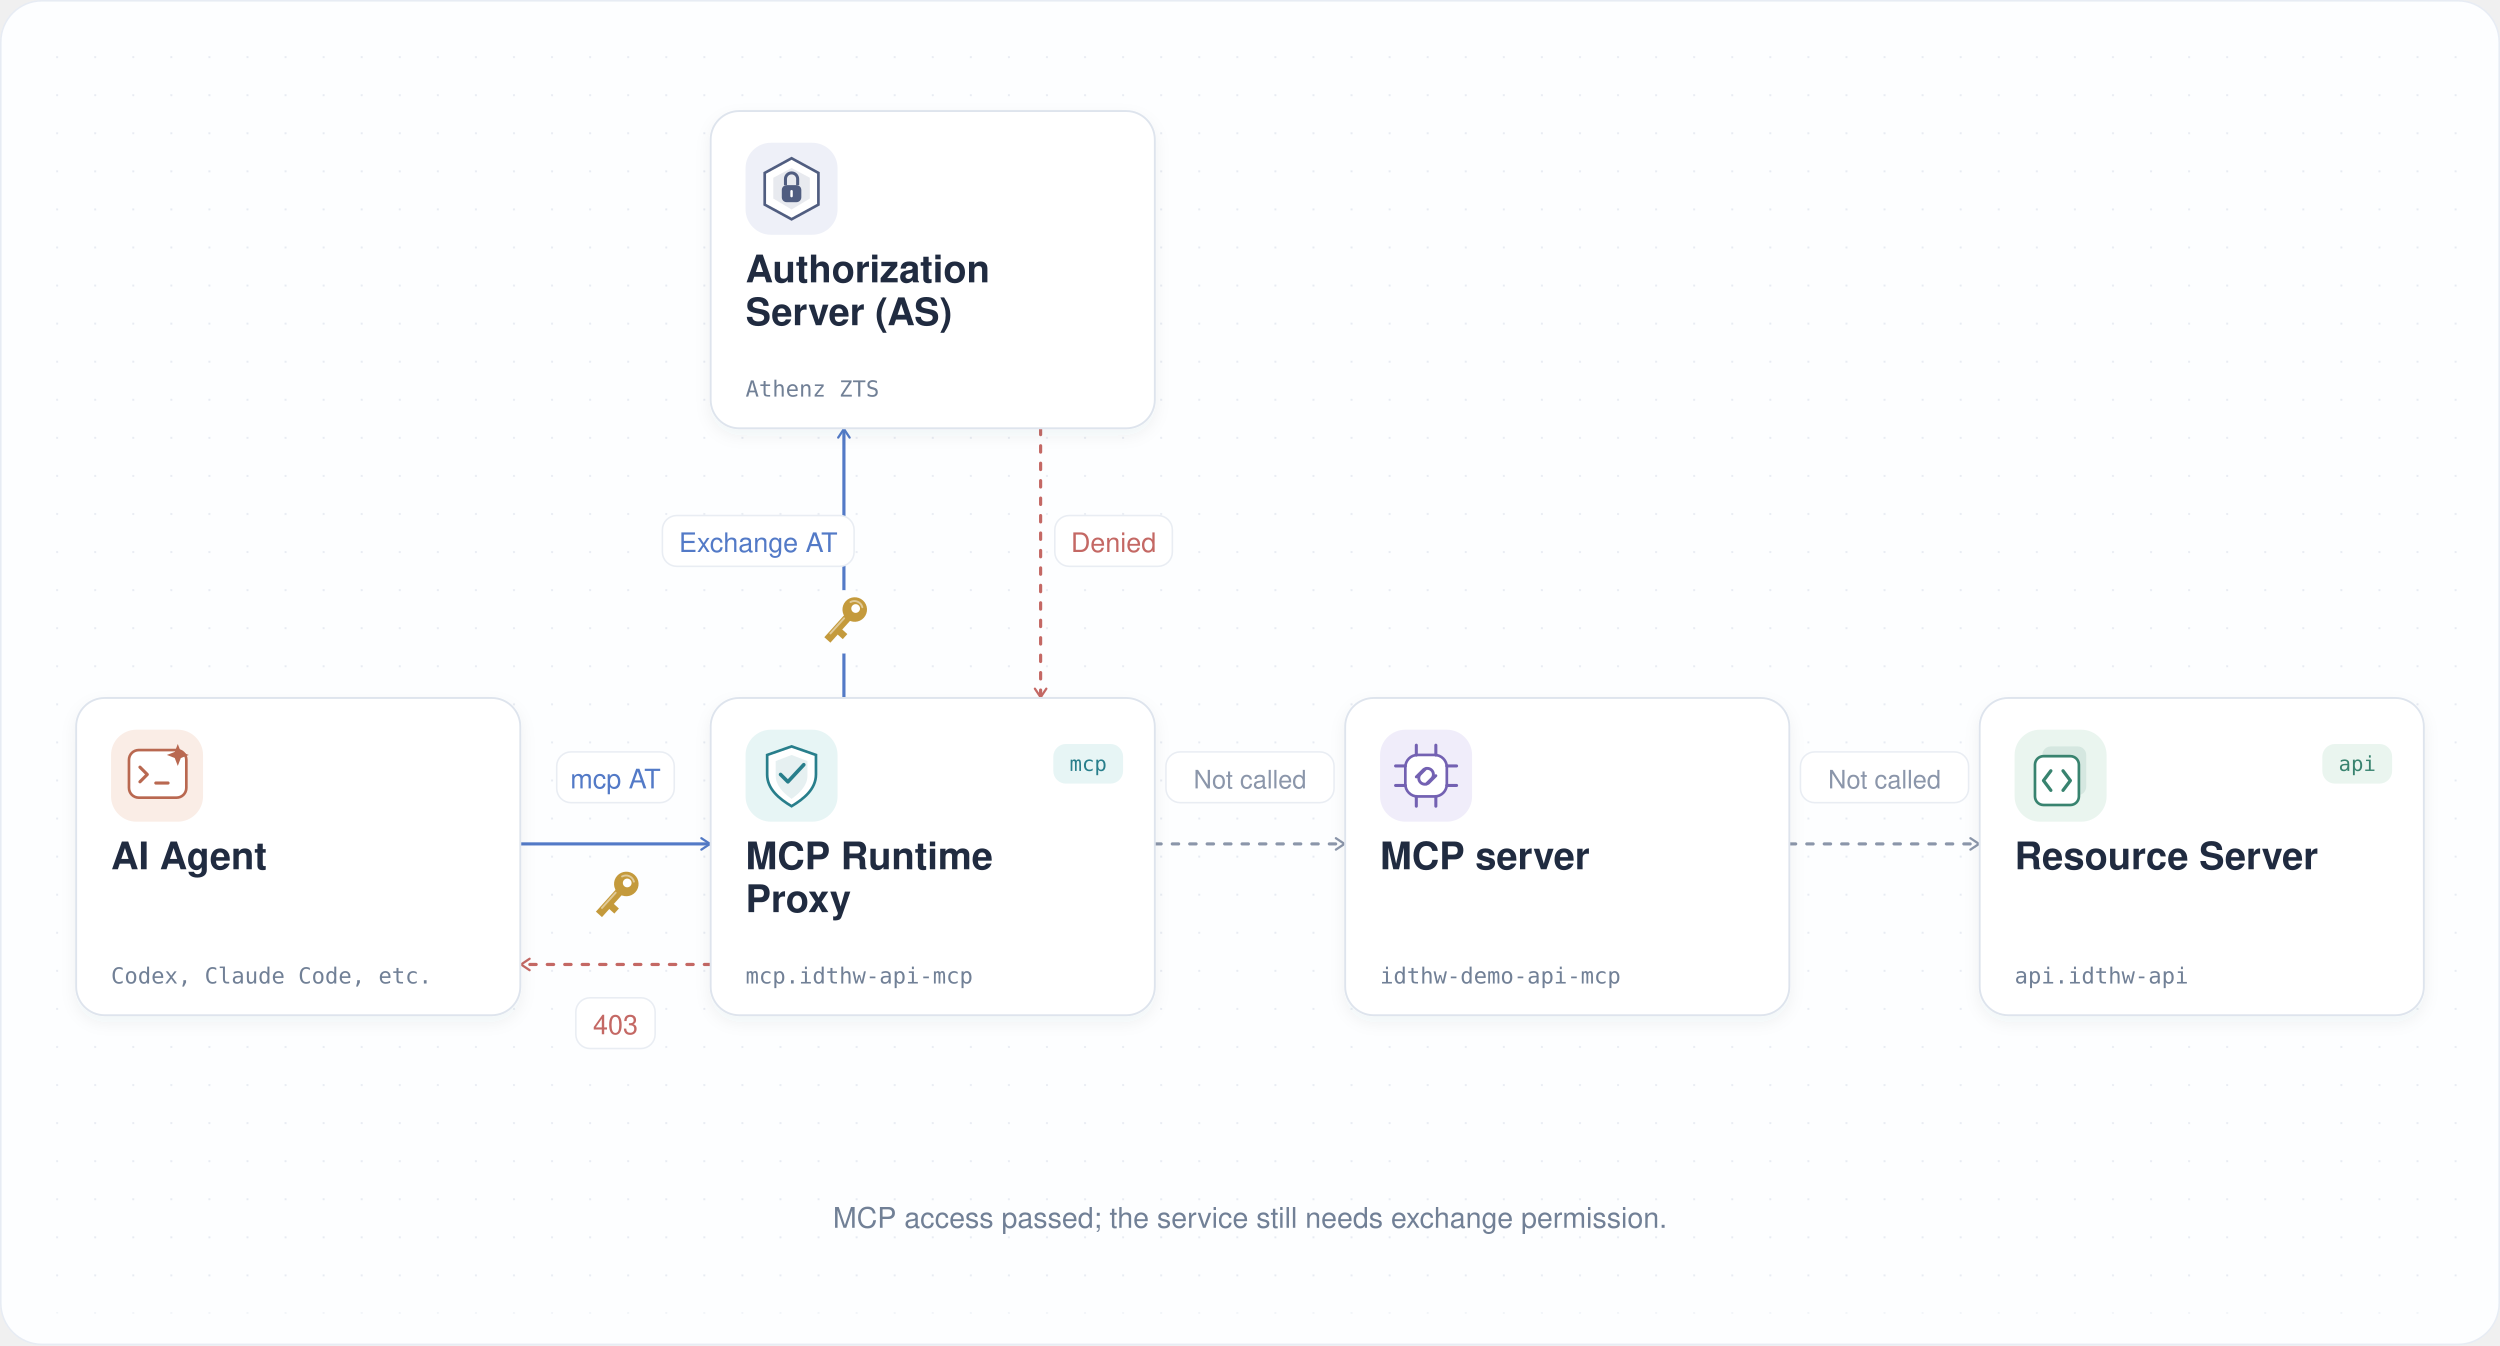
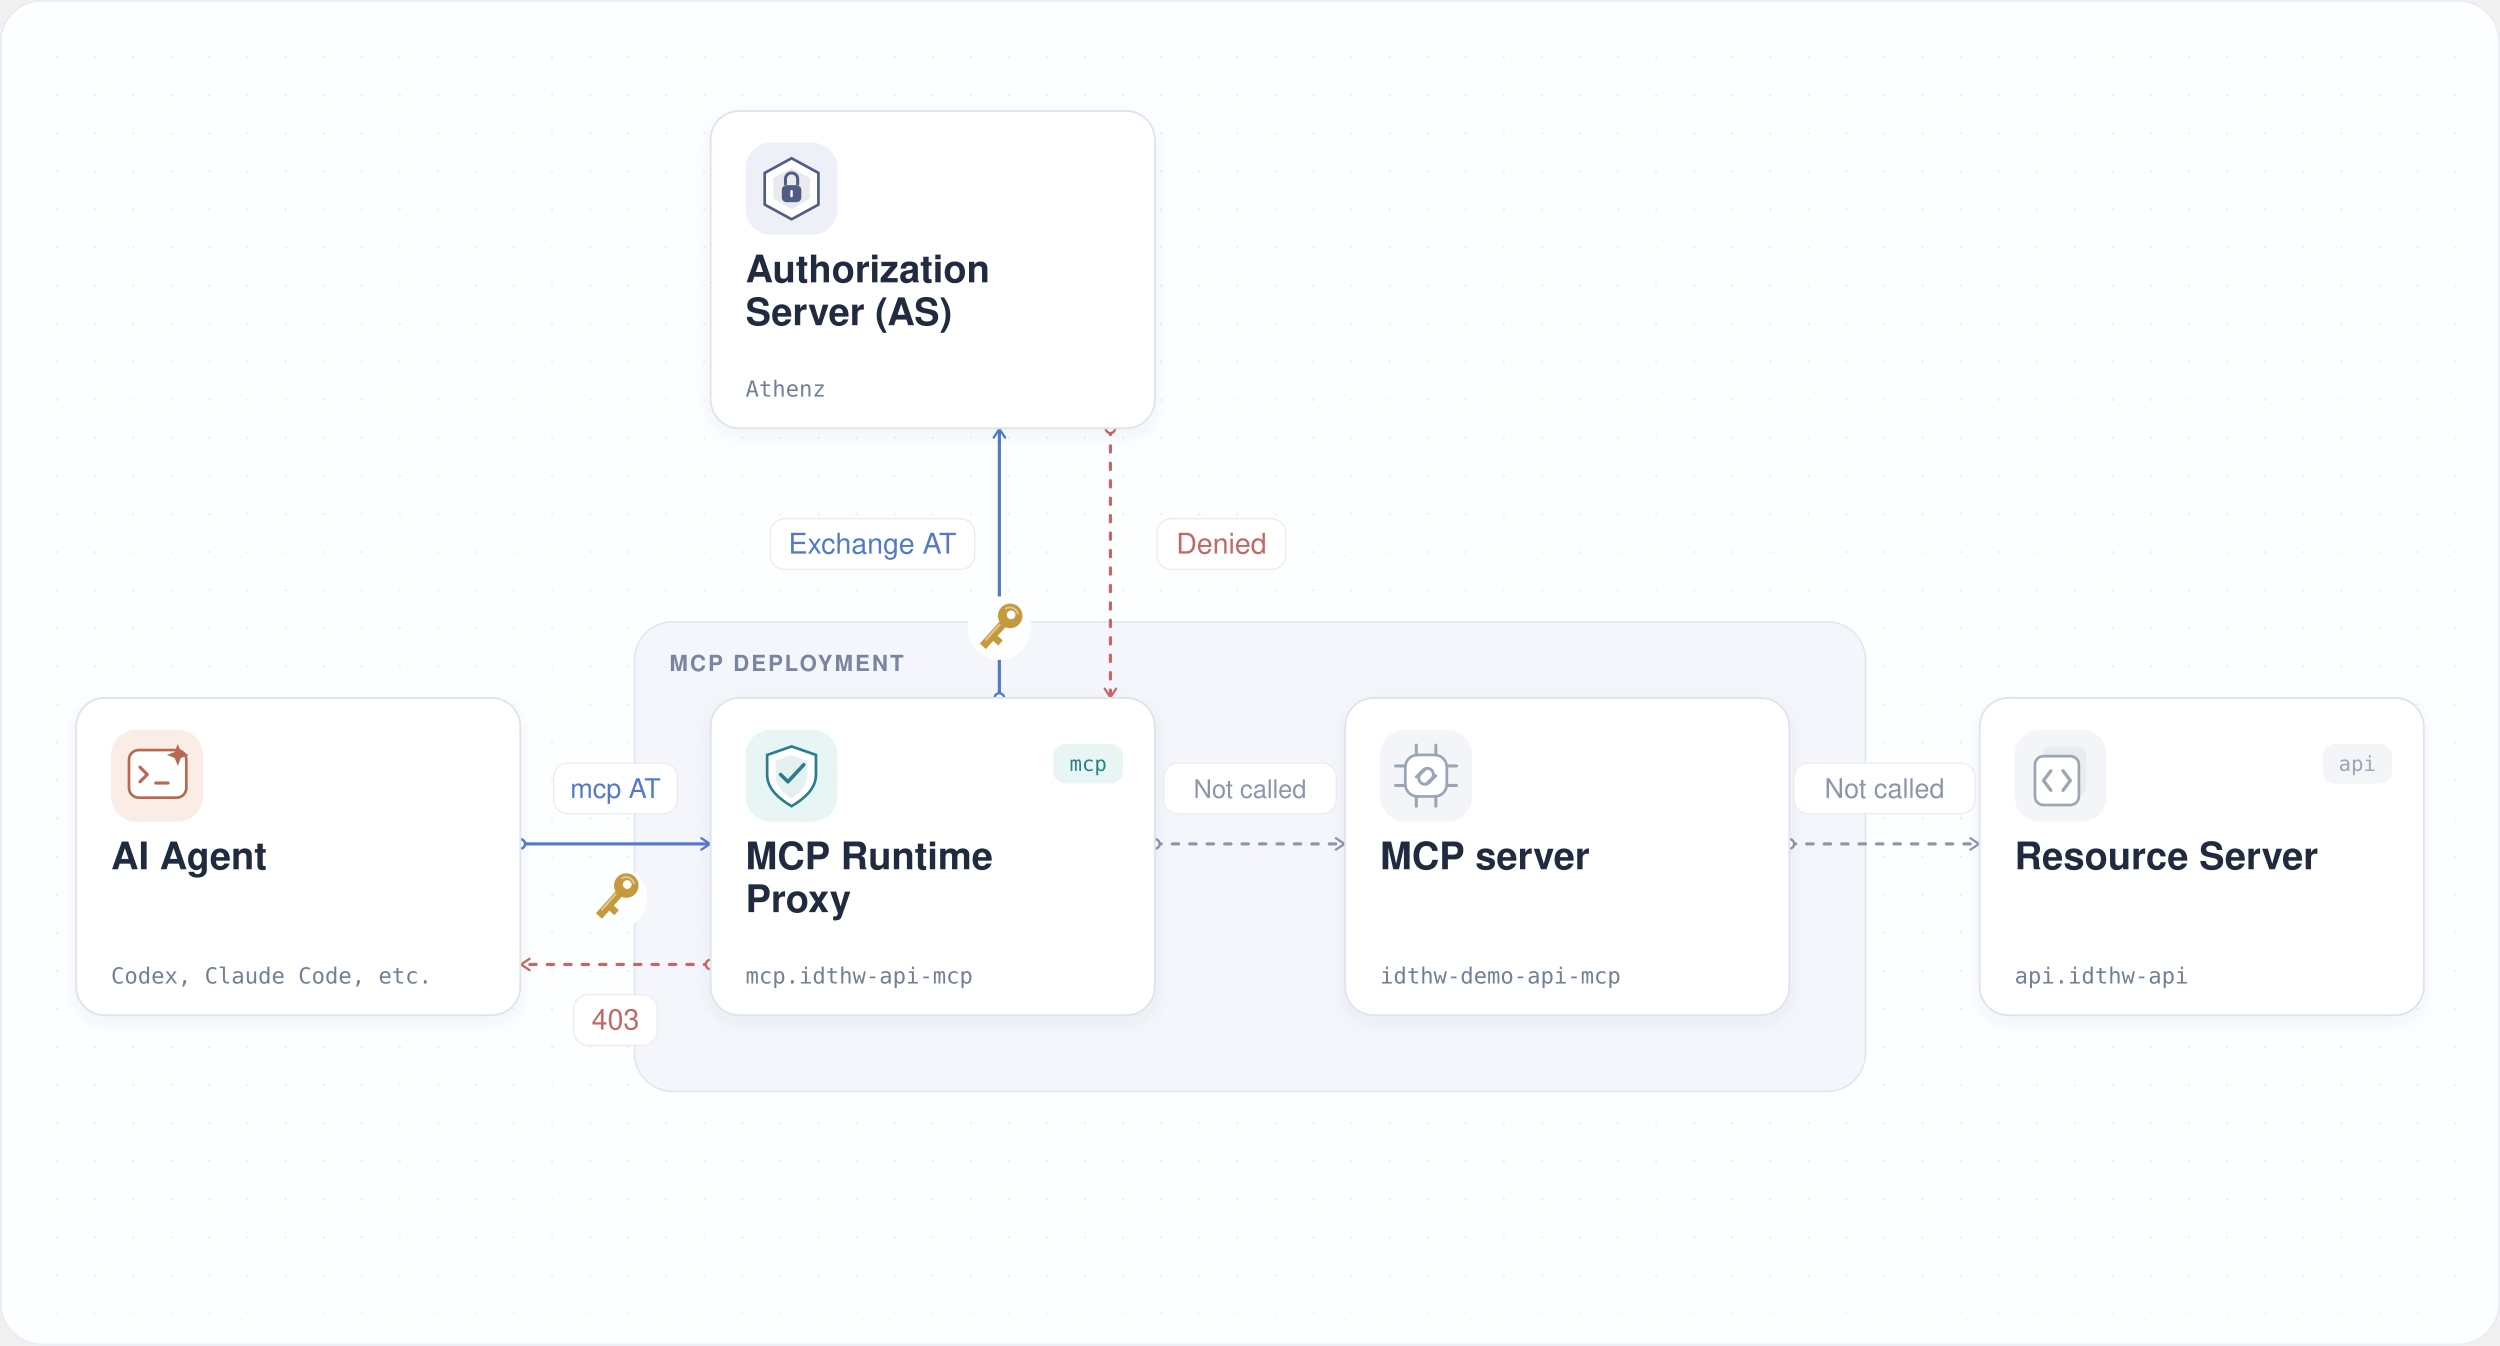
<svg xmlns="http://www.w3.org/2000/svg" width="1576" height="848" viewBox="0 0 1576 848" role="img" aria-labelledby="title desc">
  <defs>
    <marker id="arrow-blue" viewBox="0 0 10 10" refX="8.5" refY="5" markerWidth="9" markerHeight="9" markerUnits="userSpaceOnUse" orient="auto">
      <path d="m2 1 6 4-6 4" fill="none" stroke="#537AC7" stroke-width="1.6" stroke-linecap="round" stroke-linejoin="round" />
    </marker>
    <marker id="arrow-green" viewBox="0 0 10 10" refX="8.5" refY="5" markerWidth="9" markerHeight="9" markerUnits="userSpaceOnUse" orient="auto">
      <path d="m2 1 6 4-6 4" fill="none" stroke="#428B76" stroke-width="1.6" stroke-linecap="round" stroke-linejoin="round" />
    </marker>
    <marker id="arrow-red" viewBox="0 0 10 10" refX="8.5" refY="5" markerWidth="9" markerHeight="9" markerUnits="userSpaceOnUse" orient="auto">
      <path d="m2 1 6 4-6 4" fill="none" stroke="#C46864" stroke-width="1.6" stroke-linecap="round" stroke-linejoin="round" />
    </marker>
    <marker id="arrow-gray" viewBox="0 0 10 10" refX="8.5" refY="5" markerWidth="9" markerHeight="9" markerUnits="userSpaceOnUse" orient="auto">
      <path d="m2 1 6 4-6 4" fill="none" stroke="#8B96AA" stroke-width="1.6" stroke-linecap="round" stroke-linejoin="round" />
    </marker>
    <marker id="arrow-purple" viewBox="0 0 10 10" refX="8.5" refY="5" markerWidth="9" markerHeight="9" markerUnits="userSpaceOnUse" orient="auto">
      <path d="m2 1 6 4-6 4" fill="none" stroke="#8770B1" stroke-width="1.6" stroke-linecap="round" stroke-linejoin="round" />
    </marker>
    <g id="access-token-key" transform="rotate(42 22 22)">
      <path d="M19 15h6v12h5v5h-5v8h-6Z" fill="currentColor" />
      <circle cx="22" cy="10" r="9" fill="currentColor" />
      <circle cx="22" cy="9" r="3.2" fill="white" />
      <path d="M16 8a6 6 0 0 1 9-3M20.5 20v15" fill="none" stroke="white" stroke-opacity=".48" stroke-width="1.4" stroke-linecap="round" />
    </g>
    <filter id="card-shadow" x="-12%" y="-18%" width="124%" height="148%">
      <feDropShadow dx="0" dy="4" stdDeviation="5" flood-color="#253B68" flood-opacity=".055" />
    </filter>
    <pattern id="grid" width="24" height="24" patternUnits="userSpaceOnUse">
      <circle cx="12" cy="12" r=".7" fill="#C9D2E2" opacity=".38" />
    </pattern>
  </defs>
  <rect x=".5" y=".5" width="1575" height="847" rx="26" fill="#FDFEFF" stroke="#E7ECF4" />
  <rect x="20" y="20" width="1536" height="808" rx="18" fill="url(#grid)" />
  <g font-family="Avenir Next, Avenir, Segoe UI, Helvetica, Arial, sans-serif">
-     <path d="M532 440 L532 270" fill="none" stroke="#537AC7" stroke-width="2" stroke-linecap="round" stroke-linejoin="round" marker-end="url(#arrow-blue)" />
-     <path d="M656 270 L656 440" fill="none" stroke="#C46864" stroke-width="2" stroke-linecap="round" stroke-linejoin="round" marker-end="url(#arrow-red)" stroke-dasharray="4 7" />
+     <rect data-group="MCP DEPLOYMENT" x="400" y="392" width="776" height="296" rx="24" fill="#F1F3FA" fill-opacity=".8" stroke="#E1E5F0" stroke-width="1" />
+     <text x="422" y="423" fill="#7A85A0" font-size="14" font-weight="600" text-anchor="start" letter-spacing="1.3">MCP DEPLOYMENT</text>
+     <path d="M630 440 L630 270" fill="none" stroke="#537AC7" stroke-width="2" stroke-linecap="round" stroke-linejoin="round" marker-end="url(#arrow-blue)" />
+     <circle cx="630" cy="440" r="3" fill="white" stroke="#537AC7" stroke-width="1.5" />
+     <path d="M700 270 L700 440" fill="none" stroke="#C46864" stroke-width="2" stroke-linecap="round" stroke-linejoin="round" stroke-dasharray="4 7" marker-end="url(#arrow-red)" />
+     <circle cx="700" cy="270" r="3" fill="white" stroke="#C46864" stroke-width="1.5" />
    <path d="M328 532 L448 532" fill="none" stroke="#537AC7" stroke-width="2" stroke-linecap="round" stroke-linejoin="round" marker-end="url(#arrow-blue)" />
-     <path d="M728 532 L848 532" fill="none" stroke="#8B96AA" stroke-width="2" stroke-linecap="round" stroke-linejoin="round" marker-end="url(#arrow-gray)" stroke-dasharray="4 7" />
-     <path d="M1128 532 L1248 532" fill="none" stroke="#8B96AA" stroke-width="2" stroke-linecap="round" stroke-linejoin="round" marker-end="url(#arrow-gray)" stroke-dasharray="4 7" />
-     <path d="M448 608 L328 608" fill="none" stroke="#C46864" stroke-width="2" stroke-linecap="round" stroke-linejoin="round" marker-end="url(#arrow-red)" stroke-dasharray="4 7" />
-     <g data-component="as" transform="translate(-800 -10)">
-       <rect x="1248" y="80" width="280" height="200" rx="18" fill="white" stroke="#DEE4ED" stroke-width="1.2" filter="url(#card-shadow)" />
-       <rect x="1270" y="100" width="58" height="58" rx="16" fill="#EEF0F8" />
-       <g transform="translate(1279 109) scale(0.7692308)" color="#505D80">
+     <circle cx="328" cy="532" r="3" fill="white" stroke="#537AC7" stroke-width="1.5" />
+     <path d="M728 532 L848 532" fill="none" stroke="#8B96AA" stroke-width="2" stroke-linecap="round" stroke-linejoin="round" stroke-dasharray="4 7" marker-end="url(#arrow-gray)" />
+     <circle cx="728" cy="532" r="3" fill="white" stroke="#8B96AA" stroke-width="1.5" />
+     <path d="M1128 532 L1248 532" fill="none" stroke="#8B96AA" stroke-width="2" stroke-linecap="round" stroke-linejoin="round" stroke-dasharray="4 7" marker-end="url(#arrow-gray)" />
+     <circle cx="1128" cy="532" r="3" fill="white" stroke="#8B96AA" stroke-width="1.5" />
+     <path d="M448 608 L328 608" fill="none" stroke="#C46864" stroke-width="2" stroke-linecap="round" stroke-linejoin="round" stroke-dasharray="4 7" marker-end="url(#arrow-red)" />
+     <circle cx="448" cy="608" r="3" fill="white" stroke="#C46864" stroke-width="1.5" />
+     <g data-component="as">
+       <rect x="448" y="70" width="280" height="200" rx="18" fill="white" stroke="#DEE4ED" stroke-width="1.2" filter="url(#card-shadow)" />
+       <rect x="470" y="90" width="58" height="58" rx="16" fill="#EEF0F8" />
+       <g transform="translate(479 99) scale(0.7692308)" color="#505D80">
        <path d="m26 1 22 12v26L26 51 4 39V13Z" fill="white" stroke="currentColor" stroke-width="2.2" />
        <path d="m26 9 15 8v17L26 43l-15-9V17Z" fill="currentColor" opacity=".13" />
        <rect x="18" y="23" width="16" height="14" rx="4" fill="currentColor" />
        <path d="M21 23v-5a5 5 0 0 1 10 0v5" fill="none" stroke="currentColor" stroke-width="2.5" />
        <path d="M26 28v4" stroke="white" stroke-width="2" stroke-linecap="round" />
      </g>
-       <text x="1270" y="188" fill="#202B40" font-size="24" font-weight="600" text-anchor="start">Authorization</text>
-       <text x="1270" y="215" fill="#202B40" font-size="24" font-weight="600" text-anchor="start">Server (AS)</text>
-       <text x="1270.0" y="260.0" fill="#718096" font-size="14" font-weight="500" text-anchor="start" font-family="Menlo, Consolas, monospace">Athenz ZTS</text>
+       <text x="470" y="178" fill="#202B40" font-size="24" font-weight="600" text-anchor="start">Authorization</text>
+       <text x="470" y="205" fill="#202B40" font-size="24" font-weight="600" text-anchor="start">Server (AS)</text>
+       <text x="470" y="250" fill="#718096" font-size="14" font-weight="500" text-anchor="start" font-family="Menlo, Consolas, monospace">Athenz</text>
    </g>
-     <g data-component="client" transform="translate(0 -200)">
-       <rect x="48" y="640" width="280" height="200" rx="18" fill="white" stroke="#DEE4ED" stroke-width="1.2" filter="url(#card-shadow)" />
-       <rect x="70" y="660" width="58" height="58" rx="16" fill="#FAEDE6" />
-       <g transform="translate(79 669) scale(0.7692308)" color="#B96850">
+     <g data-component="client">
+       <rect x="48" y="440" width="280" height="200" rx="18" fill="white" stroke="#DEE4ED" stroke-width="1.2" filter="url(#card-shadow)" />
+       <rect x="70" y="460" width="58" height="58" rx="16" fill="#FAEDE6" />
+       <g transform="translate(79 469) scale(0.7692308)" color="#B96850">
        <rect x="3" y="5" width="47" height="39" rx="8" fill="white" stroke="currentColor" stroke-width="2.2" />
        <path d="m12 19 6 6-6 6m13 1h10" fill="none" stroke="currentColor" stroke-width="2.6" stroke-linecap="round" stroke-linejoin="round" />
        <path d="m43 0 2.5 6.5L52 9l-6.5 2.5L43 18l-2.5-6.5L34 9l6.5-2.5Z" fill="currentColor" />
      </g>
-       <text x="70" y="748" fill="#202B40" font-size="24" font-weight="600" text-anchor="start">AI Agent</text>
-       <text x="70" y="820" fill="#718096" font-size="14" font-weight="500" text-anchor="start" font-family="Menlo, Consolas, monospace">Codex, Claude Code, etc.</text>
+       <text x="70" y="548" fill="#202B40" font-size="24" font-weight="600" text-anchor="start">AI Agent</text>
+       <text x="70" y="620" fill="#718096" font-size="14" font-weight="500" text-anchor="start" font-family="Menlo, Consolas, monospace">Codex, Claude Code, etc.</text>
    </g>
-     <g data-component="proxy" transform="translate(-400 -200)">
-       <rect x="848" y="640" width="280" height="200" rx="18" fill="white" stroke="#DEE4ED" stroke-width="1.2" filter="url(#card-shadow)" />
-       <rect x="870" y="660" width="58" height="58" rx="16" fill="#E7F5F5" />
-       <g transform="translate(879 669) scale(0.7692308)" color="#287E8B">
+     <g data-component="proxy">
+       <rect x="448" y="440" width="280" height="200" rx="18" fill="white" stroke="#DEE4ED" stroke-width="1.2" filter="url(#card-shadow)" />
+       <rect x="470" y="460" width="58" height="58" rx="16" fill="#E7F5F5" />
+       <g transform="translate(479 469) scale(0.7692308)" color="#287E8B">
        <path d="m26 2 20 7v16c0 12-10 20-20 26C16 45 6 37 6 25V9Z" fill="white" stroke="currentColor" stroke-width="2.2" />
        <path d="m26 9 13 5v12c0 8-6 14-13 19-7-5-13-11-13-19V14Z" fill="currentColor" opacity=".12" />
        <path d="m17 25 6 6 13-14" fill="none" stroke="currentColor" stroke-width="3" stroke-linecap="round" stroke-linejoin="round" />
      </g>
-       <rect x="1064" y="669" width="44" height="25" rx="8" fill="#E7F5F5" />
-       <text x="1086" y="686" fill="#287E8B" font-size="13" font-weight="500" text-anchor="middle" font-family="Menlo, Consolas, monospace">mcp</text>
-       <text x="870" y="748" fill="#202B40" font-size="24" font-weight="600" text-anchor="start">MCP Runtime</text>
-       <text x="870" y="775" fill="#202B40" font-size="24" font-weight="600" text-anchor="start">Proxy</text>
-       <text x="870.0" y="820.0" fill="#718096" font-size="14" font-weight="500" text-anchor="start" font-family="Menlo, Consolas, monospace">mcp.idthw-api-mcp</text>
+       <rect x="664" y="469" width="44" height="25" rx="8" fill="#E7F5F5" />
+       <text x="686" y="486" fill="#287E8B" font-size="13" font-weight="500" text-anchor="middle" font-family="Menlo, Consolas, monospace">mcp</text>
+       <text x="470" y="548" fill="#202B40" font-size="24" font-weight="600" text-anchor="start">MCP Runtime</text>
+       <text x="470" y="575" fill="#202B40" font-size="24" font-weight="600" text-anchor="start">Proxy</text>
+       <text x="470" y="620" fill="#718096" font-size="14" font-weight="500" text-anchor="start" font-family="Menlo, Consolas, monospace">mcp.idthw-api-mcp</text>
    </g>
-     <g data-component="mcp" transform="translate(-400 -200)">
-       <rect x="1248" y="640" width="280" height="200" rx="18" fill="white" stroke="#DEE4ED" stroke-width="1.2" filter="url(#card-shadow)" />
-       <rect x="1270" y="660" width="58" height="58" rx="16" fill="#F0EDFA" />
-       <g transform="translate(1279 669) scale(0.7692308)" color="#7361B2">
+     <g data-component="mcp">
+       <rect x="848" y="440" width="280" height="200" rx="18" fill="white" stroke="#DEE4ED" stroke-width="1.2" filter="url(#card-shadow)" />
+       <rect x="870" y="460" width="58" height="58" rx="16" fill="#F3F5F8" />
+       <g transform="translate(879 469) scale(0.7692308)" color="#9BA5B4">
        <rect x="9" y="9" width="34" height="34" rx="10" fill="white" stroke="currentColor" stroke-width="2.2" />
        <path d="M18 1v8m16-8v8M18 43v8m16-8v8M1 18h8m-8 16h8m34-16h8m-8 16h8" stroke="currentColor" stroke-width="2.5" stroke-linecap="round" />
        <path d="m18 27 6-6a5 5 0 0 1 7 7l-5 5m8-7-6 6a5 5 0 0 1-7-7l5-5" fill="none" stroke="currentColor" stroke-width="2.4" stroke-linecap="round" />
      </g>
-       <text x="1270" y="748" fill="#202B40" font-size="24" font-weight="600" text-anchor="start">MCP server</text>
-       <text x="1270" y="820" fill="#718096" font-size="14" font-weight="500" text-anchor="start" font-family="Menlo, Consolas, monospace">idthw-demo-api-mcp</text>
+       <text x="870" y="548" fill="#202B40" font-size="24" font-weight="600" text-anchor="start">MCP server</text>
+       <text x="870" y="620" fill="#718096" font-size="14" font-weight="500" text-anchor="start" font-family="Menlo, Consolas, monospace">idthw-demo-api-mcp</text>
    </g>
-     <g data-component="api" transform="translate(-400 -200)">
-       <rect x="1648" y="640" width="280" height="200" rx="18" fill="white" stroke="#DEE4ED" stroke-width="1.2" filter="url(#card-shadow)" />
-       <rect x="1670" y="660" width="58" height="58" rx="16" fill="#EAF5EF" />
-       <g transform="translate(1679 669) scale(0.7692308)" color="#38836F">
+     <g data-component="api">
+       <rect x="1248" y="440" width="280" height="200" rx="18" fill="white" stroke="#DEE4ED" stroke-width="1.2" filter="url(#card-shadow)" />
+       <rect x="1270" y="460" width="58" height="58" rx="16" fill="#F3F5F8" />
+       <g transform="translate(1279 469) scale(0.7692308)" color="#9BA5B4">
        <rect x="11" y="2" width="36" height="40" rx="7" fill="currentColor" opacity=".12" />
        <rect x="5" y="10" width="36" height="40" rx="7" fill="white" stroke="currentColor" stroke-width="2.2" />
        <path d="m18 22-6 8 6 8m10-16 6 8-6 8" fill="none" stroke="currentColor" stroke-width="2.7" stroke-linecap="round" stroke-linejoin="round" />
      </g>
-       <rect x="1864" y="669" width="44" height="25" rx="8" fill="#EAF5EF" />
-       <text x="1886" y="686" fill="#38836F" font-size="13" font-weight="500" text-anchor="middle" font-family="Menlo, Consolas, monospace">api</text>
-       <text x="1670" y="748" fill="#202B40" font-size="24" font-weight="600" text-anchor="start">Resource Server</text>
-       <text x="1670" y="820" fill="#718096" font-size="14" font-weight="500" text-anchor="start" font-family="Menlo, Consolas, monospace">api.idthw-api</text>
+       <rect x="1464" y="469" width="44" height="25" rx="8" fill="#F3F5F8" />
+       <text x="1486" y="486" fill="#9BA5B4" font-size="13" font-weight="500" text-anchor="middle" font-family="Menlo, Consolas, monospace">api</text>
+       <text x="1270" y="548" fill="#202B40" font-size="24" font-weight="600" text-anchor="start">Resource Server</text>
+       <text x="1270" y="620" fill="#718096" font-size="14" font-weight="500" text-anchor="start" font-family="Menlo, Consolas, monospace">api.idthw-api</text>
    </g>
-     <rect x="417.575" y="325" width="120.85" height="32" rx="9" fill="white" stroke="#E9EDF3" />
-     <text x="478" y="348" fill="#537AC7" font-size="17" font-weight="500" text-anchor="middle">Exchange AT</text>
-     <circle cx="532" cy="392" r="20" fill="#FDFEFF" />
-     <use href="#access-token-key" transform="translate(513 373) scale(.86)" color="#C49A3C" />
-     <rect x="664.95" y="325" width="74.1" height="32" rx="9" fill="white" stroke="#E9EDF3" />
-     <text x="702" y="348" fill="#C46864" font-size="17" font-weight="500" text-anchor="middle">Denied</text>
-     <rect x="350.95" y="474" width="74.1" height="32" rx="9" fill="white" stroke="#E9EDF3" />
-     <text x="388" y="497" fill="#537AC7" font-size="17" font-weight="500" text-anchor="middle">mcp AT</text>
-     <circle cx="388" cy="565" r="20" fill="#FDFEFF" />
-     <use href="#access-token-key" transform="translate(369 546) scale(.86)" color="#C49A3C" />
-     <rect x="735.0" y="474" width="106.0" height="32" rx="9" fill="white" stroke="#E9EDF3" />
-     <text x="788" y="497" fill="#8B96AA" font-size="16" font-weight="500" text-anchor="middle">Not called</text>
-     <rect x="1135.0" y="474" width="106.0" height="32" rx="9" fill="white" stroke="#E9EDF3" />
-     <text x="1188" y="497" fill="#8B96AA" font-size="16" font-weight="500" text-anchor="middle">Not called</text>
-     <rect x="363.0" y="629" width="50" height="32" rx="9" fill="white" stroke="#E9EDF3" />
-     <text x="388" y="652" fill="#C46864" font-size="17" font-weight="500" text-anchor="middle">403</text>
-     <text x="788" y="774" fill="#718096" font-size="18" font-weight="500" text-anchor="middle">MCP access passed; the service still needs exchange permission.</text>
+     <g>
+       <rect x="485.53" y="327" width="128.94" height="32" rx="9" fill="#FFFFFF" stroke="#E9EDF3" stroke-width=".9" />
+       <text x="550" y="349" fill="#537AC7" font-size="18" font-weight="500" text-anchor="middle">Exchange AT</text>
+     </g>
+     <g data-token-kind="access" aria-label="Access token">
+       <circle cx="630" cy="396" r="20" fill="#FDFEFF" />
+       <use href="#access-token-key" transform="translate(611 377) scale(.86)" color="#C49A3C" />
+     </g>
+     <g>
+       <rect x="729.38" y="327" width="81.24" height="32" rx="9" fill="#FFFFFF" stroke="#E9EDF3" stroke-width=".9" />
+       <text x="770" y="349" fill="#C46864" font-size="18" font-weight="500" text-anchor="middle">Denied</text>
+     </g>
+     <g>
+       <rect x="348.97" y="481" width="78.06" height="32" rx="9" fill="#FFFFFF" stroke="#E9EDF3" stroke-width=".9" />
+       <text x="388" y="503" fill="#537AC7" font-size="17" font-weight="500" text-anchor="middle">mcp AT</text>
+     </g>
+     <g data-token-kind="access" aria-label="Access token">
+       <circle cx="388" cy="566" r="20" fill="#FDFEFF" />
+       <use href="#access-token-key" transform="translate(369 547) scale(.86)" color="#C49A3C" />
+     </g>
+     <g>
+       <rect x="733.6" y="481" width="108.8" height="32" rx="9" fill="#FFFFFF" stroke="#E9EDF3" stroke-width=".9" />
+       <text x="788" y="503" fill="#8B96AA" font-size="16" font-weight="500" text-anchor="middle">Not called</text>
+     </g>
+     <g>
+       <rect x="1130.95" y="481" width="114.1" height="32" rx="9" fill="#FFFFFF" stroke="#E9EDF3" stroke-width=".9" />
+       <text x="1188" y="503" fill="#8B96AA" font-size="17" font-weight="500" text-anchor="middle">Not called</text>
+     </g>
+     <g>
+       <rect x="361.69" y="627" width="52.62" height="32" rx="9" fill="#FFFFFF" stroke="#E9EDF3" stroke-width=".9" />
+       <text x="388" y="649" fill="#C46864" font-size="18" font-weight="500" text-anchor="middle">403</text>
+     </g>
  </g>
</svg>
